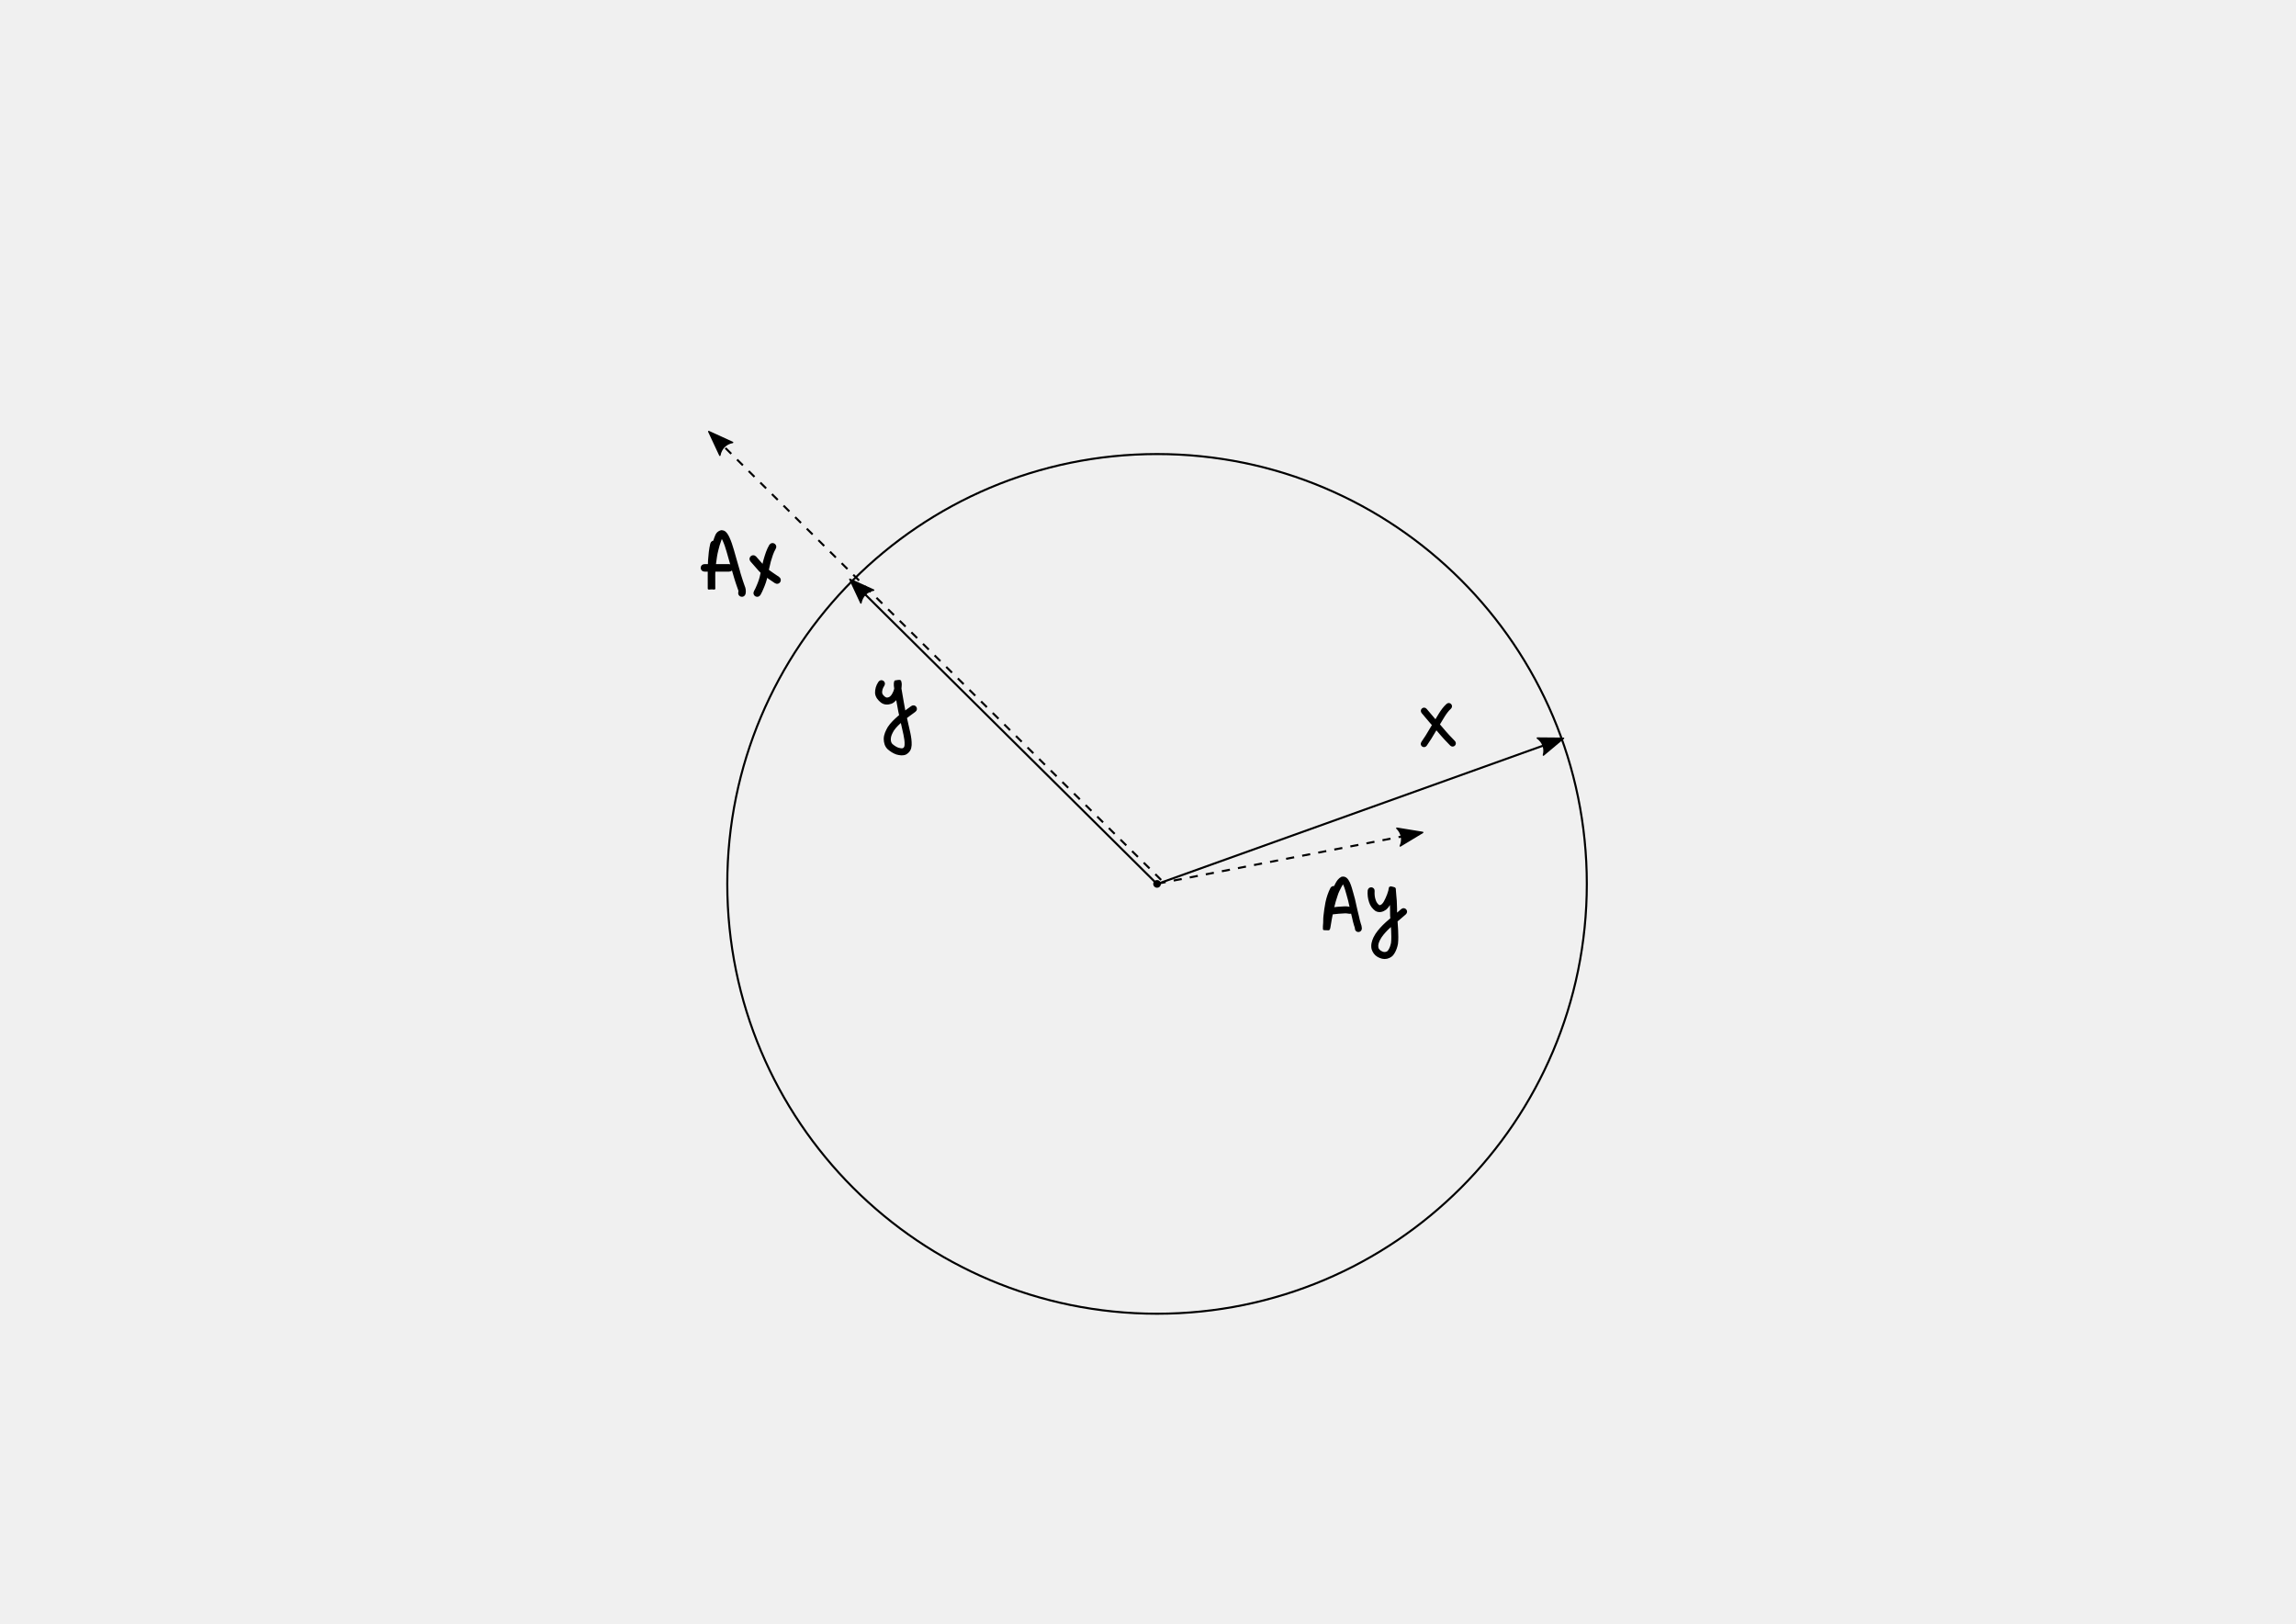
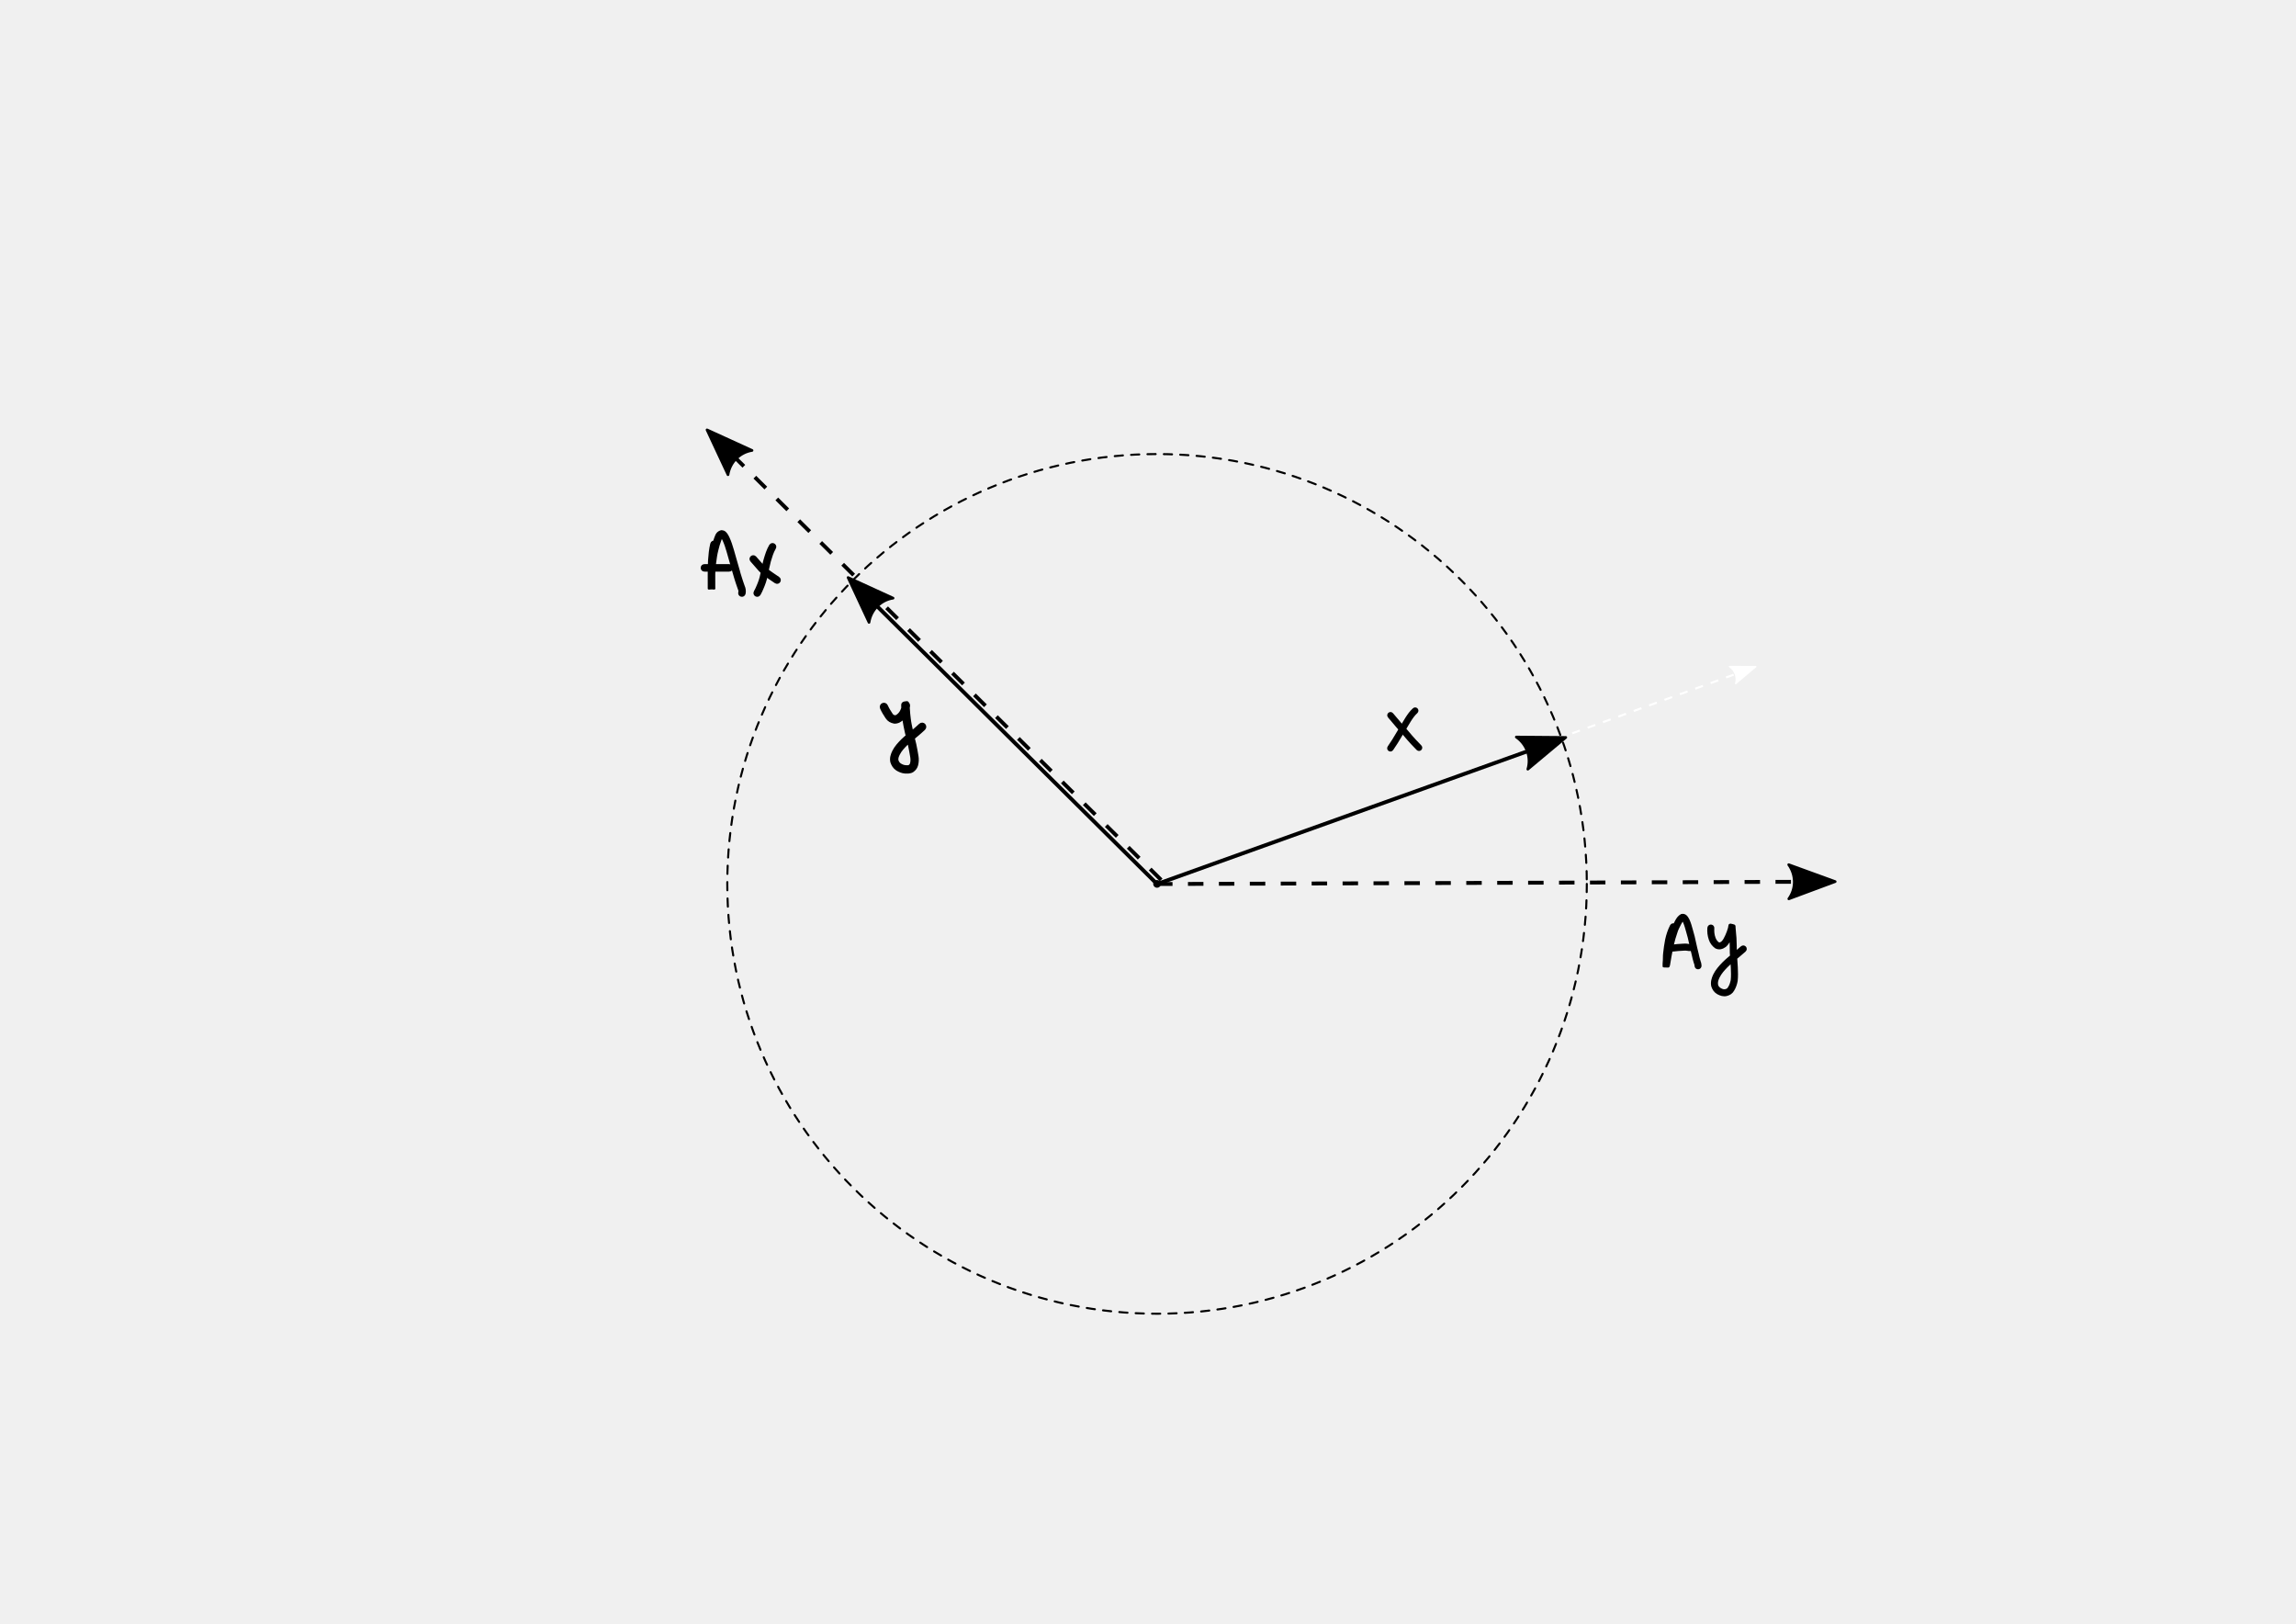
<svg xmlns="http://www.w3.org/2000/svg" width="297mm" height="210mm" viewBox="0 0 297 210" version="1.1" id="svg8">
  <defs id="defs2">
    <marker style="overflow:visible;" id="marker5336" refX="0.0" refY="0.0" orient="auto">
      <path transform="scale(1.1) rotate(180) translate(1,0)" d="M 8.719,4.034 L -2.207,0.016 L 8.719,-4.002 C 6.973,-1.63 6.983,1.616 8.719,4.034 z " style="fill-rule:evenodd;stroke-width:0.625;stroke-linejoin:round;stroke:#000000;stroke-opacity:1;fill:#000000;fill-opacity:1" id="path5334" />
    </marker>
    <marker orient="auto" refY="0.0" refX="0.0" id="marker5276" style="overflow:visible;">
      <path id="path5274" style="fill-rule:evenodd;stroke-width:0.625;stroke-linejoin:round;stroke:#000000;stroke-opacity:1;fill:#000000;fill-opacity:1" d="M 8.719,4.034 L -2.207,0.016 L 8.719,-4.002 C 6.973,-1.63 6.983,1.616 8.719,4.034 z " transform="scale(1.1) rotate(180) translate(1,0)" />
    </marker>
    <marker style="overflow:visible;" id="marker5222" refX="0.0" refY="0.0" orient="auto">
      <path transform="scale(1.1) rotate(180) translate(1,0)" d="M 8.719,4.034 L -2.207,0.016 L 8.719,-4.002 C 6.973,-1.63 6.983,1.616 8.719,4.034 z " style="fill-rule:evenodd;stroke-width:0.625;stroke-linejoin:round;stroke:#000000;stroke-opacity:1;fill:#000000;fill-opacity:1" id="path5220" />
    </marker>
    <marker orient="auto" refY="0.0" refX="0.0" id="Arrow2Lend" style="overflow:visible;">
      <path id="path4933" style="fill-rule:evenodd;stroke-width:0.625;stroke-linejoin:round;stroke:#000000;stroke-opacity:1;fill:#000000;fill-opacity:1" d="M 8.719,4.034 L -2.207,0.016 L 8.719,-4.002 C 6.973,-1.63 6.983,1.616 8.719,4.034 z " transform="scale(1.1) rotate(180) translate(1,0)" />
    </marker>
    <marker orient="auto" refY="0.0" refX="0.0" id="marker5045" style="overflow:visible;">
      <path id="path5043" d="M 0.0,0.0 L 5.0,-5.0 L -12.5,0.0 L 5.0,5.0 L 0.0,0.0 z " style="fill-rule:evenodd;stroke:#0549ff;stroke-width:1pt;stroke-opacity:1;fill:#0549ff;fill-opacity:1" transform="scale(0.4) rotate(180) translate(10,0)" />
    </marker>
    <marker orient="auto" refY="0.0" refX="0.0" id="Arrow1Lend" style="overflow:visible;">
      <path id="path4490" d="M 0.0,0.0 L 5.0,-5.0 L -12.5,0.0 L 5.0,5.0 L 0.0,0.0 z " style="fill-rule:evenodd;stroke:#000000;stroke-width:1pt;stroke-opacity:1;fill:#000000;fill-opacity:1" transform="scale(0.8) rotate(180) translate(12.5,0)" />
    </marker>
    <marker orient="auto" refY="0" refX="0" id="marker5045-0" style="overflow:visible">
      <path id="path5043-3" d="M 0,0 5,-5 -12.5,0 5,5 Z" style="fill:#da03ae;fill-opacity:1;fill-rule:evenodd;stroke:#da03ae;stroke-width:1pt;stroke-opacity:1" transform="matrix(-0.4,0,0,-0.4,-4,0)" />
    </marker>
+     <marker style="overflow:visible" id="marker5222-9-5" refX="0" refY="0" orient="auto">
+       <path transform="matrix(-1.1,0,0,-1.1,-1.1,0)" d="M 8.719,4.034 -2.207,0.016 8.719,-4.002 c -1.745,2.372 -1.735,5.617 -6e-7,8.035 z" style="fill:#ffffff;fill-opacity:1;fill-rule:evenodd;stroke:#ffffff;stroke-width:0.625;stroke-linejoin:round;stroke-opacity:1" id="path5220-7-7" />
+     </marker>
+     <marker style="overflow:visible" id="marker5336-5" refX="0" refY="0" orient="auto">
+       <path transform="matrix(-1.1,0,0,-1.1,-1.1,0)" d="M 8.719,4.034 -2.207,0.016 8.719,-4.002 c -1.745,2.372 -1.735,5.617 -6e-7,8.035 z" style="fill:#000000;fill-opacity:1;fill-rule:evenodd;stroke:#000000;stroke-width:0.625;stroke-linejoin:round;stroke-opacity:1" id="path5334-6" />
+     </marker>
  </defs>
  <g id="layer1" transform="translate(0,-87)">
-     <circle style="opacity:1;fill:none;fill-opacity:1;fill-rule:nonzero;stroke:#000000;stroke-width:0.265;stroke-linecap:round;stroke-linejoin:round;stroke-miterlimit:4;stroke-dasharray:none;stroke-dashoffset:0;stroke-opacity:1;paint-order:markers fill stroke" id="path4814" cx="149.671" cy="201.317" r="55.592" />
+     <path style="fill:#ffffff;stroke:#ffffff;stroke-width:0.265;stroke-linecap:butt;stroke-linejoin:miter;stroke-miterlimit:4;stroke-dasharray:1.058, 1.058;stroke-dashoffset:0;stroke-opacity:1;marker-end:url(#marker5222-9-5);fill-opacity:1" d="m 149.671,201.334 77.113,-27.985" id="path5212-6-8" />
+     <circle style="opacity:1;fill:none;fill-opacity:1;fill-rule:nonzero;stroke:#000000;stroke-width:0.265;stroke-linecap:round;stroke-linejoin:round;stroke-miterlimit:4;stroke-dasharray:1.06,1.06;stroke-dashoffset:0;stroke-opacity:1;paint-order:markers fill stroke" id="path4814" cx="149.671" cy="201.317" r="55.592" />
    <circle style="opacity:1;fill:#000000;fill-opacity:1;fill-rule:nonzero;stroke:#000000;stroke-width:0.265;stroke-linecap:round;stroke-linejoin:round;stroke-miterlimit:4;stroke-dasharray:none;stroke-dashoffset:0;stroke-opacity:1;paint-order:markers fill stroke" id="path4894" cx="149.671" cy="201.317" r="0.368" />
-     <path style="fill:none;stroke:#000000;stroke-width:0.265;stroke-linecap:butt;stroke-linejoin:miter;stroke-opacity:1;stroke-miterlimit:4;stroke-dasharray:none;marker-end:url(#Arrow2Lend)" d="m 149.671,201.334 52.251,-18.726" id="path4898" />
-     <path style="fill:none;stroke:#000000;stroke-width:0.265;stroke-linecap:butt;stroke-linejoin:miter;stroke-miterlimit:4;stroke-dasharray:1.058, 1.058;stroke-dashoffset:0;stroke-opacity:1;marker-end:url(#marker5222)" d="M 150.2,200.805 91.935,143.058" id="path5212" />
-     <path style="fill:none;stroke:#000000;stroke-width:0.265px;stroke-linecap:butt;stroke-linejoin:miter;stroke-opacity:1;marker-end:url(#marker5276)" d="M 149.671,201.334 110.18,162.157" id="path5266" />
-     <path style="fill:none;stroke:#000000;stroke-width:0.265;stroke-linecap:butt;stroke-linejoin:miter;stroke-miterlimit:4;stroke-dasharray:1.058, 1.058;stroke-dashoffset:0;stroke-opacity:1;marker-end:url(#marker5336)" d="m 149.745,201.285 33.945,-6.552" id="path5326" />
-     <g id="g5541" transform="matrix(0.7682978,0,0,0.7705209,43.29672,42.33243)" style="stroke-width:1.3">
+     <path style="fill:none;stroke:#000000;stroke-width:0.5;stroke-linecap:butt;stroke-linejoin:miter;stroke-opacity:1;stroke-miterlimit:4;stroke-dasharray:none;marker-end:url(#Arrow2Lend)" d="m 149.671,201.334 52.251,-18.726" id="path4898" />
+     <path style="fill:none;stroke:#000000;stroke-width:0.5;stroke-linecap:butt;stroke-linejoin:miter;stroke-miterlimit:4;stroke-dasharray:2,2;stroke-dashoffset:0;stroke-opacity:1;marker-end:url(#marker5222)" d="M 150.2,200.805 91.935,143.058" id="path5212" />
+     <path style="fill:none;stroke:#000000;stroke-width:0.5;stroke-linecap:butt;stroke-linejoin:miter;stroke-opacity:1;marker-end:url(#marker5276);stroke-miterlimit:4;stroke-dasharray:none" d="M 149.671,201.334 110.18,162.157" id="path5266" />
+     <g id="g5541" transform="matrix(0.7682978,0,0,0.7705209,38.95,42.89939)" style="stroke-width:1.3">
      <path d="m 183.722,177.075 c 0.442,0.499 0.868,1.012 1.294,1.524 0.459,0.515 0.912,1.035 1.357,1.562 0.39,0.434 0.741,0.898 1.152,1.314 0.327,0.31 0.608,0.663 0.934,0.973 0.386,0.37 -0.137,0.916 -0.523,0.546 v 0 c -0.329,-0.318 -0.621,-0.67 -0.95,-0.988 -0.423,-0.43 -0.789,-0.907 -1.19,-1.356 -0.447,-0.529 -0.901,-1.05 -1.362,-1.567 -0.426,-0.512 -0.852,-1.024 -1.293,-1.523 -0.342,-0.411 0.239,-0.895 0.581,-0.484 z" id="path5474" style="opacity:1;fill:#000000;fill-opacity:1;fill-rule:nonzero;stroke:#000000;stroke-width:0.344;stroke-linecap:round;stroke-linejoin:round;stroke-miterlimit:4;stroke-dasharray:none;stroke-dashoffset:0;stroke-opacity:1;paint-order:markers fill stroke" />
      <path d="m 187.819,176.806 c -0.456,0.407 -0.803,0.906 -1.127,1.419 -0.387,0.613 -0.76,1.235 -1.125,1.861 -0.361,0.596 -0.729,1.187 -1.078,1.79 -0.246,0.39 -0.497,0.777 -0.764,1.153 -0.31,0.435 -0.926,-0.003 -0.616,-0.439 v 0 c 0.254,-0.356 0.491,-0.724 0.726,-1.093 0.35,-0.603 0.717,-1.195 1.079,-1.791 0.37,-0.634 0.747,-1.264 1.139,-1.885 0.355,-0.559 0.736,-1.103 1.231,-1.548 0.378,-0.378 0.913,0.157 0.535,0.535 z" id="path5476" style="opacity:1;fill:#000000;fill-opacity:1;fill-rule:nonzero;stroke:#000000;stroke-width:0.344;stroke-linecap:round;stroke-linejoin:round;stroke-miterlimit:4;stroke-dasharray:none;stroke-dashoffset:0;stroke-opacity:1;paint-order:markers fill stroke" />
    </g>
    <g id="g5537" transform="matrix(0.936777,0,0,0.9364611,-4.271592,27.26239)" style="stroke-width:1.068">
      <path d="m 103.509,139.089 c -0.16,0.695 -0.232,1.405 -0.28,2.116 -0.039,0.667 -0.042,1.336 -0.044,2.005 -5.3e-4,0.474 7.9e-4,0.949 0.002,1.423 1e-4,0.066 1.9e-4,0.131 2.7e-4,0.197 7e-5,0.049 1.3e-4,0.099 2e-4,0.148 5e-5,0.033 0.033,0.103 2.3e-4,0.099 -0.801,-0.098 -0.756,0.143 -0.756,-0.244 5e-5,-0.445 2e-5,-0.891 1e-5,-1.336 -0.024,-0.666 0.06,-1.327 0.115,-1.99 0.084,-0.666 0.175,-1.331 0.347,-1.981 0.113,-0.481 0.255,-0.955 0.429,-1.417 0.184,-0.502 0.299,-0.795 0.84,-0.954 0.094,0.015 0.192,0.011 0.282,0.044 0.357,0.131 0.564,0.563 0.717,0.877 0.247,0.531 0.425,1.094 0.59,1.656 0.191,0.663 0.381,1.326 0.568,1.99 0.191,0.571 0.308,1.162 0.502,1.731 0.139,0.424 0.265,0.853 0.424,1.271 0.151,0.338 0.198,0.672 0.134,1.034 -0.119,0.521 -0.856,0.353 -0.737,-0.168 v 0 c 0.094,-0.184 -0.057,-0.427 -0.105,-0.601 -0.159,-0.427 -0.292,-0.862 -0.432,-1.294 -0.195,-0.583 -0.322,-1.184 -0.513,-1.768 -0.186,-0.662 -0.375,-1.322 -0.566,-1.983 -0.153,-0.523 -0.319,-1.048 -0.548,-1.544 -0.063,-0.139 -0.134,-0.271 -0.223,-0.396 -0.018,-0.025 -0.048,-0.043 -0.06,-0.071 -0.013,-0.031 0.171,0.014 0.095,-0.033 0.013,-0.012 0.033,-0.019 0.037,-0.035 0.008,-0.033 -0.064,0.028 -0.085,0.054 -0.107,0.134 -0.156,0.3 -0.214,0.458 -0.168,0.438 -0.296,0.889 -0.406,1.345 -0.164,0.605 -0.241,1.228 -0.324,1.848 -0.053,0.641 -0.136,1.282 -0.113,1.927 1e-5,0.445 4e-5,0.891 -1e-5,1.336 -1.2e-4,0.387 0.045,0.149 -0.756,0.248 -0.006,7.9e-4 -8e-5,-0.013 -1e-4,-0.019 -1.1e-4,-0.046 -2.6e-4,-0.208 -2.6e-4,-0.231 -9e-5,-0.066 -1.8e-4,-0.131 -2.7e-4,-0.197 -7.9e-4,-0.476 -0.002,-0.951 -0.002,-1.427 0.002,-0.685 0.005,-1.37 0.046,-2.053 0.051,-0.755 0.129,-1.51 0.301,-2.248 0.13,-0.519 0.863,-0.335 0.733,0.183 z" id="path5508" style="opacity:1;fill:#000000;fill-opacity:1;fill-rule:nonzero;stroke:#000000;stroke-width:0.282;stroke-linecap:round;stroke-linejoin:round;stroke-miterlimit:4;stroke-dasharray:none;stroke-dashoffset:0;stroke-opacity:1;paint-order:markers fill stroke" />
      <path d="m 101.856,141.841 c 0.605,0 1.209,0 1.814,0 0.456,0 0.913,0 1.369,0 0.065,0 0.13,0 0.195,0 0.535,0 0.535,0.756 0,0.756 v 0 c -0.065,0 -0.13,0 -0.195,0 -0.456,0 -0.913,0 -1.369,0 -0.605,0 -1.209,0 -1.814,0 -0.535,0 -0.535,-0.756 0,-0.756 z" id="path5510" style="opacity:1;fill:#000000;fill-opacity:1;fill-rule:nonzero;stroke:#000000;stroke-width:0.282;stroke-linecap:round;stroke-linejoin:round;stroke-miterlimit:4;stroke-dasharray:none;stroke-dashoffset:0;stroke-opacity:1;paint-order:markers fill stroke" />
      <path d="m 108.859,140.742 c 0.378,0.439 0.757,0.878 1.149,1.305 0.361,0.386 0.806,0.692 1.242,0.989 0.263,0.186 0.53,0.364 0.799,0.541 0.446,0.294 0.03,0.925 -0.416,0.631 v 0 c -0.272,-0.179 -0.543,-0.36 -0.809,-0.548 -0.482,-0.331 -0.973,-0.671 -1.372,-1.101 -0.385,-0.419 -0.759,-0.848 -1.127,-1.282 -0.378,-0.378 0.157,-0.913 0.535,-0.535 z" id="path5512" style="opacity:1;fill:#000000;fill-opacity:1;fill-rule:nonzero;stroke:#000000;stroke-width:0.282;stroke-linecap:round;stroke-linejoin:round;stroke-miterlimit:4;stroke-dasharray:none;stroke-dashoffset:0;stroke-opacity:1;paint-order:markers fill stroke" />
      <path d="m 111.538,139.54 c -0.316,0.545 -0.489,1.147 -0.669,1.745 -0.178,0.645 -0.294,1.305 -0.437,1.958 -0.115,0.633 -0.332,1.242 -0.591,1.829 -0.105,0.273 -0.24,0.531 -0.379,0.787 -0.257,0.469 -0.92,0.105 -0.663,-0.363 v 0 c 0.13,-0.236 0.254,-0.476 0.351,-0.729 0.24,-0.541 0.439,-1.102 0.544,-1.686 0.148,-0.672 0.266,-1.351 0.452,-2.014 0.201,-0.669 0.402,-1.342 0.764,-1.947 0.296,-0.445 0.925,-0.025 0.629,0.419 z" id="path5514" style="opacity:1;fill:#000000;fill-opacity:1;fill-rule:nonzero;stroke:#000000;stroke-width:0.282;stroke-linecap:round;stroke-linejoin:round;stroke-miterlimit:4;stroke-dasharray:none;stroke-dashoffset:0;stroke-opacity:1;paint-order:markers fill stroke" />
    </g>
-     <path style="opacity:1;fill:#000000;fill-opacity:1;fill-rule:nonzero;stroke:#000000;stroke-width:0.265;stroke-linecap:round;stroke-linejoin:round;stroke-miterlimit:4;stroke-dasharray:none;stroke-dashoffset:0;stroke-opacity:1;paint-order:markers fill stroke" id="path5516" d="m 114.277,175.629 c -0.208,0.305 -0.32,0.633 -0.301,1.001 0.055,0.267 0.244,0.456 0.454,0.614 0.223,0.157 0.409,0.12 0.648,0.027 0.232,-0.135 0.388,-0.353 0.502,-0.591 0.154,-0.27 0.227,-0.566 0.266,-0.871 -2.2e-4,-0.066 0.056,-0.405 -0.009,-0.448 -0.014,-0.009 -0.004,0.045 0.012,0.048 0.171,0.034 0.347,0.038 0.521,0.057 0.078,0.2 0.077,0.454 0.118,0.672 0.1,0.561 0.187,1.125 0.289,1.686 0.114,0.693 0.254,1.383 0.416,2.066 0.157,0.648 0.299,1.299 0.439,1.95 0.105,0.5 0.182,1.007 0.163,1.519 -0.027,0.505 -0.205,0.833 -0.634,1.096 -0.382,0.179 -0.786,0.102 -1.175,-0.003 -0.395,-0.133 -0.745,-0.369 -1.061,-0.637 -0.354,-0.328 -0.463,-0.77 -0.477,-1.235 8.6e-4,-0.539 0.24,-1.015 0.498,-1.473 0.354,-0.551 0.839,-0.988 1.324,-1.419 0.549,-0.433 1.11,-0.852 1.678,-1.261 0.373,-0.269 0.753,0.26 0.379,0.53 v 0 c -0.55,0.396 -1.093,0.802 -1.627,1.22 -0.432,0.383 -0.867,0.768 -1.19,1.252 -0.202,0.355 -0.406,0.724 -0.413,1.144 -0.006,0.274 0.05,0.548 0.249,0.747 0.24,0.208 0.509,0.391 0.807,0.504 0.219,0.059 0.463,0.136 0.686,0.065 0.229,-0.107 0.296,-0.314 0.306,-0.56 0.027,-0.454 -0.063,-0.906 -0.149,-1.35 -0.14,-0.647 -0.28,-1.294 -0.436,-1.938 -0.165,-0.695 -0.308,-1.395 -0.423,-2.1 -0.102,-0.561 -0.189,-1.124 -0.289,-1.685 -0.066,-0.365 -0.165,-0.769 -0.036,-1.126 0.197,-0.02 0.394,-0.083 0.591,-0.061 0.049,0.005 0.048,0.087 0.064,0.134 0.077,0.222 0.041,0.463 0.022,0.691 -0.051,0.377 -0.142,0.743 -0.329,1.078 -0.198,0.386 -0.462,0.725 -0.865,0.912 -0.448,0.153 -0.867,0.168 -1.266,-0.127 -0.359,-0.287 -0.647,-0.63 -0.704,-1.104 -0.014,-0.505 0.122,-0.968 0.409,-1.387 0.255,-0.384 0.796,-0.022 0.541,0.362 z" />
-     <g id="g5531" transform="matrix(0.8490391,0,0,0.8489698,19.81307,31.45703)" style="stroke-width:1.178">
+     <g id="g5531" transform="matrix(0.8490391,0,0,0.8489698,63.7528,36.27623)" style="stroke-width:1.178">
      <path d="m 180.154,201.151 c -0.301,0.606 -0.514,1.244 -0.653,1.905 -0.12,0.659 -0.231,1.317 -0.293,1.984 -0.051,0.478 -0.023,0.96 -0.075,1.437 -0.002,0.05 -0.006,0.1 -0.007,0.15 -0.002,0.069 -5.3e-4,0.17 0.004,0.243 5.3e-4,0.009 0.013,0.029 0.004,0.027 -0.767,-0.178 -0.767,0.041 -0.669,-0.345 0.07,-0.417 0.145,-0.835 0.209,-1.254 0.128,-0.616 0.229,-1.237 0.378,-1.849 0.142,-0.631 0.328,-1.252 0.538,-1.863 0.146,-0.518 0.407,-0.988 0.647,-1.466 0.208,-0.399 0.454,-0.77 0.86,-0.979 0.576,-0.132 0.849,0.328 1.078,0.77 0.225,0.507 0.368,1.047 0.517,1.58 0.189,0.62 0.343,1.251 0.47,1.886 0.107,0.549 0.26,1.086 0.384,1.63 0.09,0.377 0.157,0.771 0.286,1.137 0.094,0.224 0.143,0.453 0.163,0.693 0.025,0.534 -0.73,0.569 -0.755,0.035 v 0 c 0.01,-0.17 -0.076,-0.33 -0.125,-0.489 -0.127,-0.395 -0.218,-0.804 -0.306,-1.209 -0.124,-0.551 -0.281,-1.095 -0.388,-1.65 -0.123,-0.617 -0.273,-1.229 -0.457,-1.83 -0.136,-0.484 -0.265,-0.974 -0.461,-1.437 -0.048,-0.094 -0.086,-0.193 -0.142,-0.283 -0.085,-0.137 -0.068,-0.067 0.041,-0.143 -0.157,-0.009 -0.414,0.506 -0.491,0.627 -0.225,0.447 -0.472,0.887 -0.607,1.372 -0.203,0.59 -0.382,1.188 -0.519,1.797 -0.145,0.59 -0.24,1.189 -0.365,1.783 -0.068,0.443 -0.145,0.884 -0.223,1.324 -0.098,0.387 -0.008,0.231 -0.815,0.239 -0.027,2.7e-4 -0.006,-0.053 -0.007,-0.08 -0.005,-0.089 -0.006,-0.224 -0.003,-0.308 0.002,-0.067 0.007,-0.133 0.011,-0.199 0.061,-0.469 0.011,-0.949 0.073,-1.419 0.065,-0.696 0.18,-1.384 0.306,-2.071 0.158,-0.736 0.394,-1.45 0.736,-2.123 0.265,-0.464 0.922,-0.089 0.656,0.375 z" id="path5522" style="opacity:1;fill:#000000;fill-opacity:1;fill-rule:nonzero;stroke:#000000;stroke-width:0.312;stroke-linecap:round;stroke-linejoin:round;stroke-miterlimit:4;stroke-dasharray:none;stroke-dashoffset:0;stroke-opacity:1;paint-order:markers fill stroke" />
      <path d="m 179.643,203.81 c 0.589,-0.076 1.18,-0.119 1.773,-0.148 0.324,-0.031 0.645,0.022 0.964,0.068 0.529,0.076 0.421,0.824 -0.108,0.748 v 0 c -0.271,-0.039 -0.544,-0.09 -0.819,-0.061 -0.569,0.028 -1.138,0.07 -1.703,0.142 -0.529,0.076 -0.636,-0.673 -0.107,-0.748 z" id="path5524" style="opacity:1;fill:#000000;fill-opacity:1;fill-rule:nonzero;stroke:#000000;stroke-width:0.312;stroke-linecap:round;stroke-linejoin:round;stroke-miterlimit:4;stroke-dasharray:none;stroke-dashoffset:0;stroke-opacity:1;paint-order:markers fill stroke" />
      <path d="m 185.938,201.206 c -0.03,0.478 0.017,0.954 0.182,1.404 0.116,0.349 0.323,0.649 0.629,0.854 0.219,0.058 0.402,-0.074 0.567,-0.202 0.287,-0.273 0.433,-0.646 0.604,-0.994 0.161,-0.371 0.318,-0.745 0.415,-1.138 0.008,-0.033 0.084,-0.548 0.13,-0.538 0.761,0.168 0.705,0.082 0.715,0.481 0.028,0.526 0.1,1.05 0.135,1.576 0.042,0.744 0.046,1.49 0.051,2.235 0.055,0.753 0.12,1.505 0.155,2.259 0.028,0.678 0.053,1.354 -0.021,2.03 -0.089,0.504 -0.256,0.988 -0.525,1.423 -0.229,0.415 -0.589,0.627 -1.036,0.738 -0.471,0.101 -0.899,-0.038 -1.309,-0.261 -0.435,-0.244 -0.701,-0.636 -0.847,-1.101 -0.131,-0.597 0.036,-1.144 0.281,-1.685 0.34,-0.7 0.859,-1.286 1.398,-1.839 0.602,-0.61 1.289,-1.121 1.934,-1.681 0.283,-0.24 0.564,-0.482 0.844,-0.726 0.403,-0.351 0.9,0.219 0.497,0.57 v 0 c -0.28,0.244 -0.562,0.487 -0.845,0.727 -0.631,0.546 -1.3,1.046 -1.889,1.639 -0.479,0.489 -0.946,1.006 -1.252,1.626 -0.176,0.376 -0.316,0.75 -0.238,1.172 0.039,0.269 0.257,0.495 0.481,0.634 0.244,0.134 0.487,0.249 0.774,0.188 0.265,-0.055 0.439,-0.157 0.57,-0.409 0.221,-0.327 0.327,-0.718 0.411,-1.099 0.072,-0.636 0.042,-1.272 0.018,-1.911 -0.035,-0.765 -0.104,-1.527 -0.156,-2.29 -0.004,-0.73 -0.008,-1.46 -0.049,-2.189 -0.036,-0.538 -0.111,-1.072 -0.137,-1.61 -0.001,-0.051 -0.054,-0.145 -0.003,-0.153 0.229,-0.038 0.464,0.058 0.696,0.04 0.034,-0.003 0.014,-0.07 0.034,-0.098 0.014,-0.02 -0.01,0.047 -0.015,0.071 -0.119,0.644 0.099,-0.504 -0.067,0.365 -0.113,0.444 -0.284,0.87 -0.47,1.288 -0.225,0.457 -0.43,0.932 -0.831,1.267 -0.445,0.323 -0.935,0.484 -1.456,0.212 -0.423,-0.311 -0.739,-0.714 -0.903,-1.218 -0.196,-0.569 -0.27,-1.161 -0.218,-1.763 0.076,-0.529 0.824,-0.422 0.748,0.107 z" id="path5526" style="opacity:1;fill:#000000;fill-opacity:1;fill-rule:nonzero;stroke:#000000;stroke-width:0.312;stroke-linecap:round;stroke-linejoin:round;stroke-miterlimit:4;stroke-dasharray:none;stroke-dashoffset:0;stroke-opacity:1;paint-order:markers fill stroke" />
    </g>
+     <path style="fill:none;stroke:#000000;stroke-width:0.5;stroke-linecap:butt;stroke-linejoin:miter;stroke-miterlimit:4;stroke-dasharray:2,2;stroke-dashoffset:0;stroke-opacity:1;marker-end:url(#marker5336-5)" d="m 149.671,201.334 87.057,-0.303" id="path5326-2" />
+     <path style="opacity:1;fill:#000000;fill-opacity:1;fill-rule:nonzero;stroke:#000000;stroke-width:0.5;stroke-linecap:round;stroke-linejoin:round;stroke-miterlimit:4;stroke-dasharray:none;stroke-dashoffset:0;stroke-opacity:1;paint-order:markers fill stroke" id="path9152" d="m 114.614,178.333 c 0.173,0.392 0.401,0.751 0.637,1.106 0.13,0.207 0.303,0.287 0.532,0.326 0.231,-0.017 0.422,-0.18 0.582,-0.336 0.204,-0.204 0.336,-0.466 0.434,-0.736 0.043,-0.157 0.08,-0.321 0.087,-0.484 2e-4,-0.005 -0.01,0.009 -0.008,0.013 0.028,0.061 0.064,0.119 0.097,0.179 0.764,-0.062 0.213,0.091 0.432,-0.137 0.01,-0.011 0.005,0.029 0.006,0.043 0.013,0.127 0.022,0.254 0.032,0.381 0.008,0.414 0.075,0.823 0.114,1.235 0.061,0.55 0.183,1.09 0.298,1.631 0.135,0.582 0.285,1.161 0.424,1.742 0.099,0.501 0.205,1.001 0.28,1.507 0.066,0.376 0.049,0.754 -0.045,1.123 -0.079,0.305 -0.256,0.531 -0.506,0.711 -0.285,0.191 -0.624,0.167 -0.951,0.155 -0.36,-0.029 -0.686,-0.172 -0.991,-0.357 -0.332,-0.22 -0.529,-0.537 -0.652,-0.91 -0.107,-0.476 0.04,-0.907 0.249,-1.328 0.27,-0.537 0.683,-0.978 1.1,-1.402 0.476,-0.455 0.993,-0.862 1.5,-1.28 0.277,-0.229 0.543,-0.471 0.806,-0.716 0.3,-0.279 0.692,0.148 0.392,0.428 v 0 c -0.272,0.253 -0.546,0.502 -0.831,0.739 -0.492,0.406 -0.993,0.801 -1.456,1.24 -0.375,0.38 -0.75,0.773 -0.994,1.254 -0.143,0.282 -0.264,0.563 -0.215,0.888 0.073,0.241 0.193,0.447 0.405,0.592 0.217,0.139 0.452,0.24 0.709,0.271 0.195,0.007 0.419,0.044 0.596,-0.049 0.142,-0.099 0.241,-0.212 0.283,-0.39 0.087,-0.286 0.076,-0.59 0.031,-0.882 -0.073,-0.489 -0.176,-0.972 -0.271,-1.457 -0.139,-0.586 -0.291,-1.168 -0.427,-1.755 -0.12,-0.563 -0.246,-1.126 -0.309,-1.699 -0.039,-0.416 -0.107,-0.829 -0.115,-1.247 -0.01,-0.131 -0.117,-0.628 0.023,-0.712 0.124,-0.074 0.282,-0.06 0.423,-0.089 0.045,0.069 0.103,0.131 0.135,0.207 0.079,0.188 -0.077,0.572 -0.109,0.759 -0.133,0.353 -0.308,0.692 -0.58,0.957 -0.304,0.282 -0.65,0.52 -1.083,0.484 -0.379,-0.075 -0.691,-0.239 -0.907,-0.575 -0.255,-0.385 -0.501,-0.775 -0.688,-1.2 -0.161,-0.378 0.37,-0.608 0.531,-0.229 z" />
  </g>
</svg>
